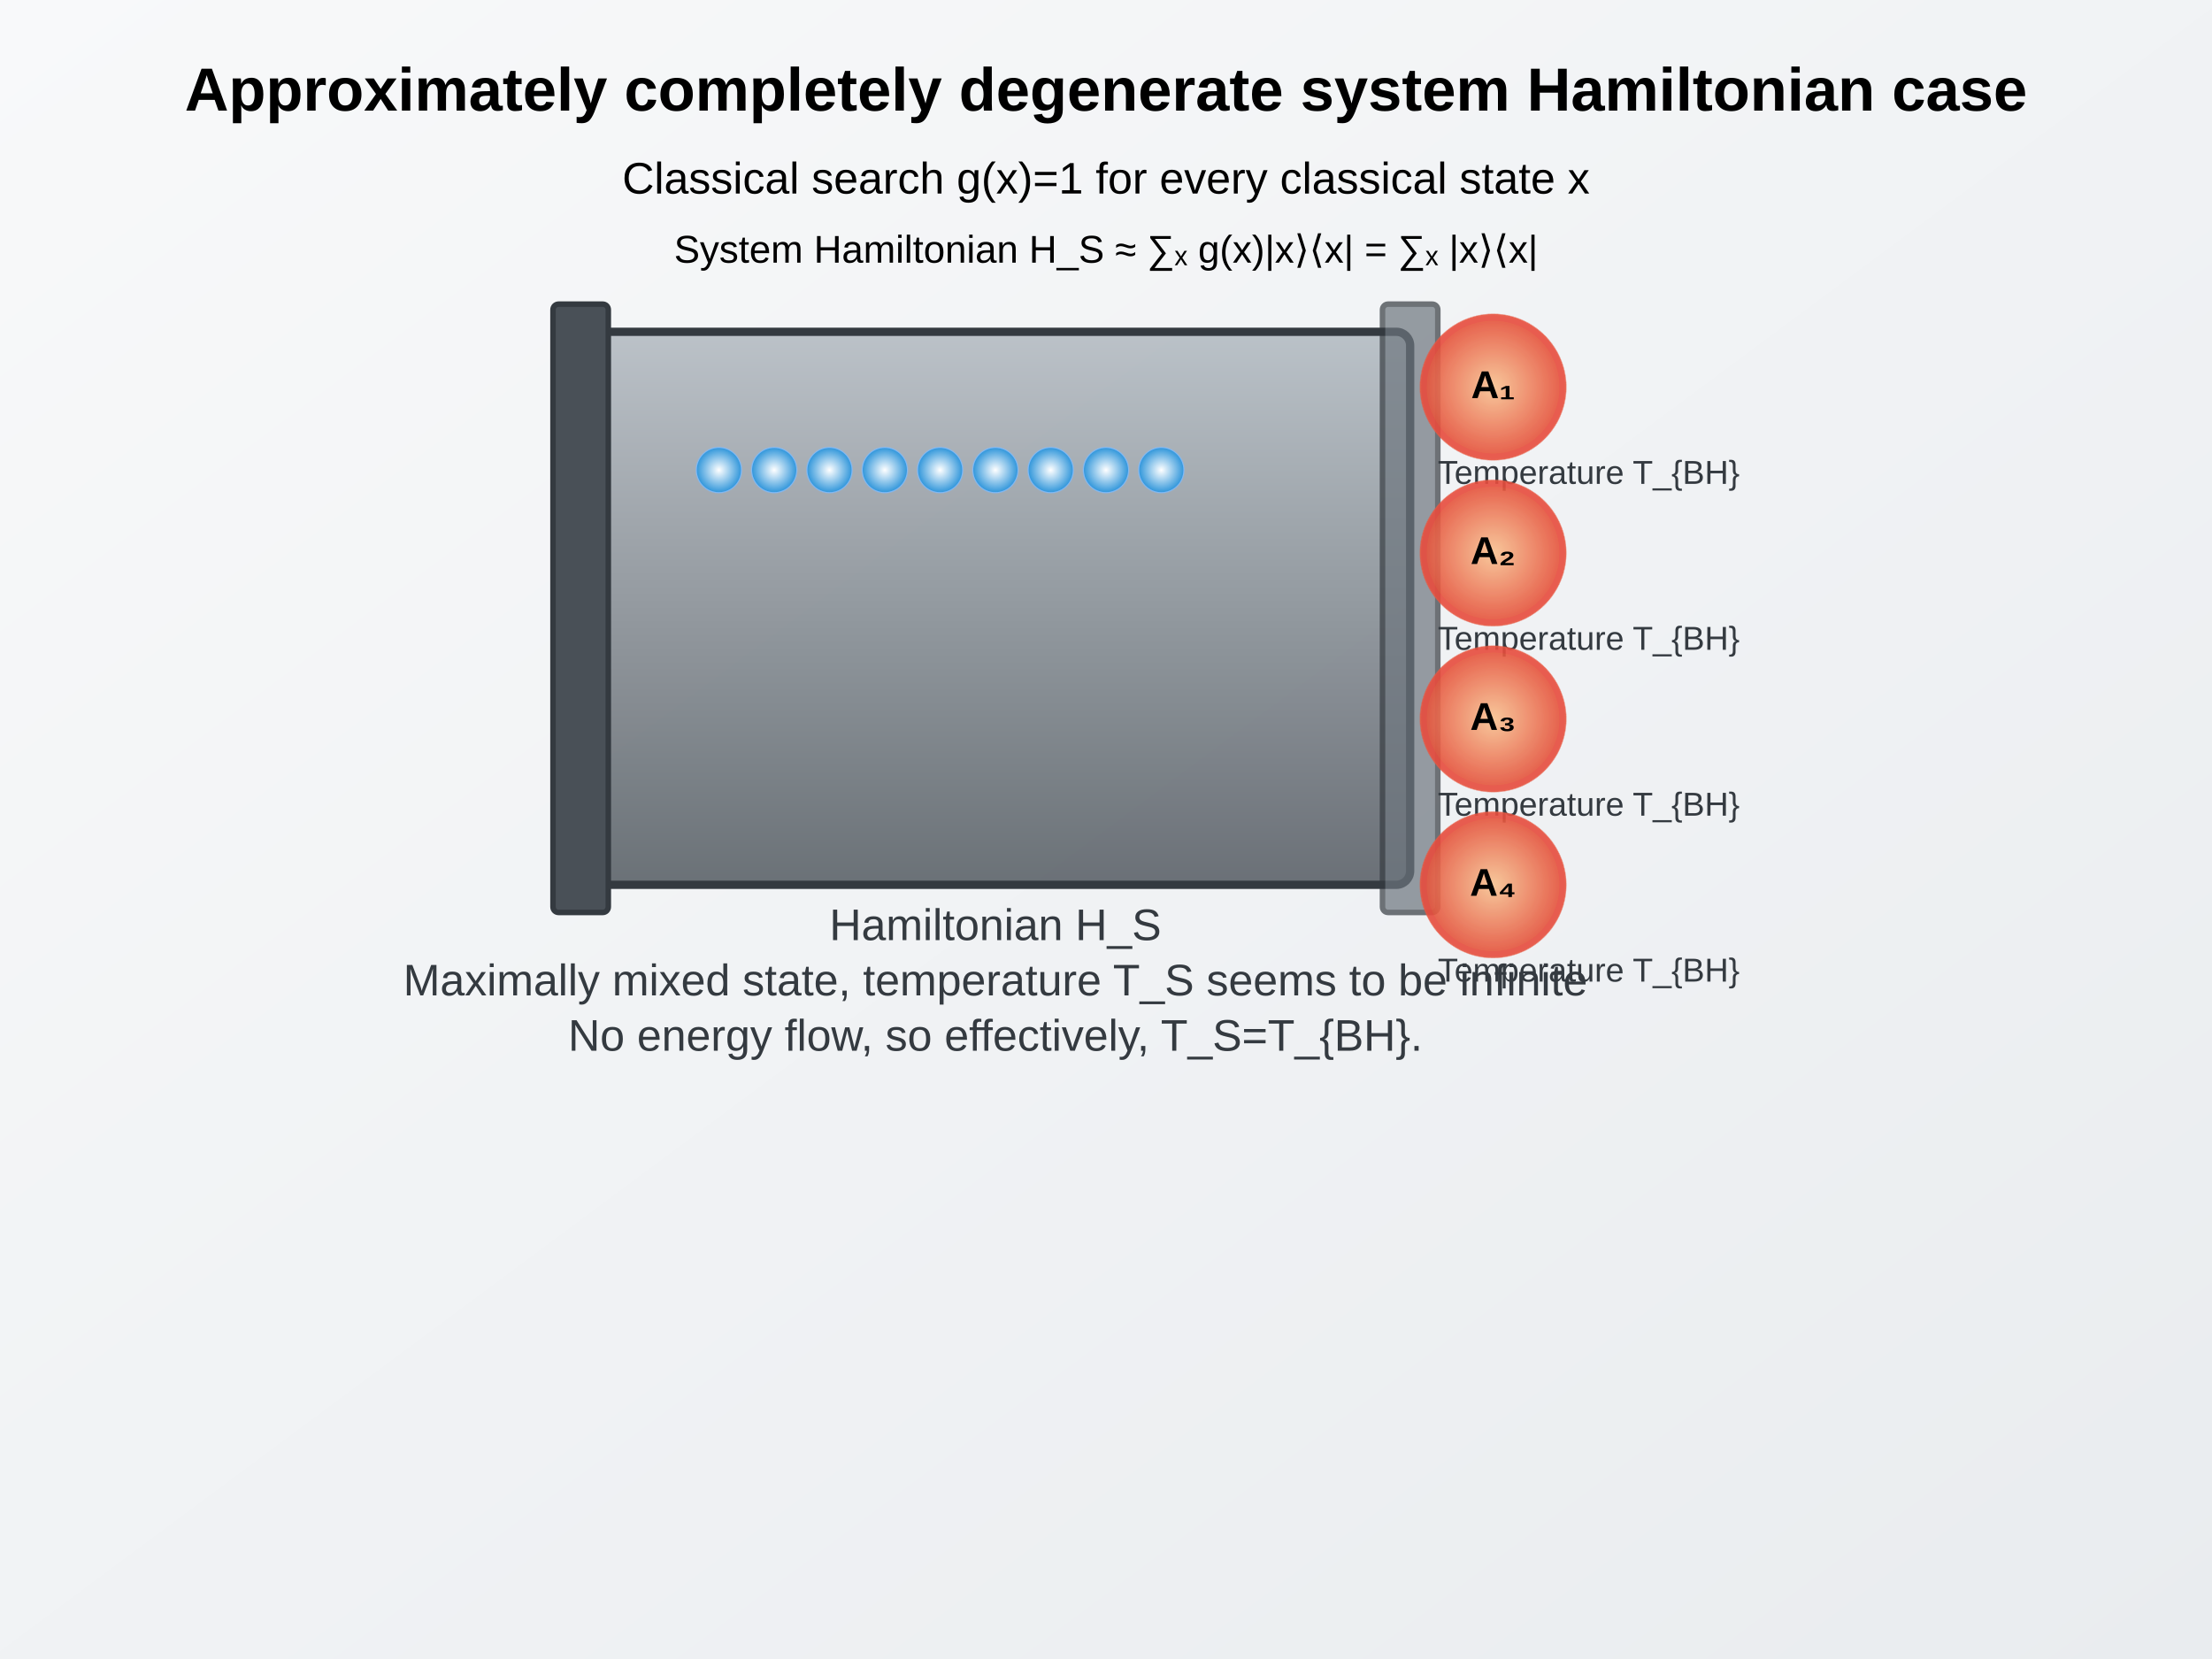
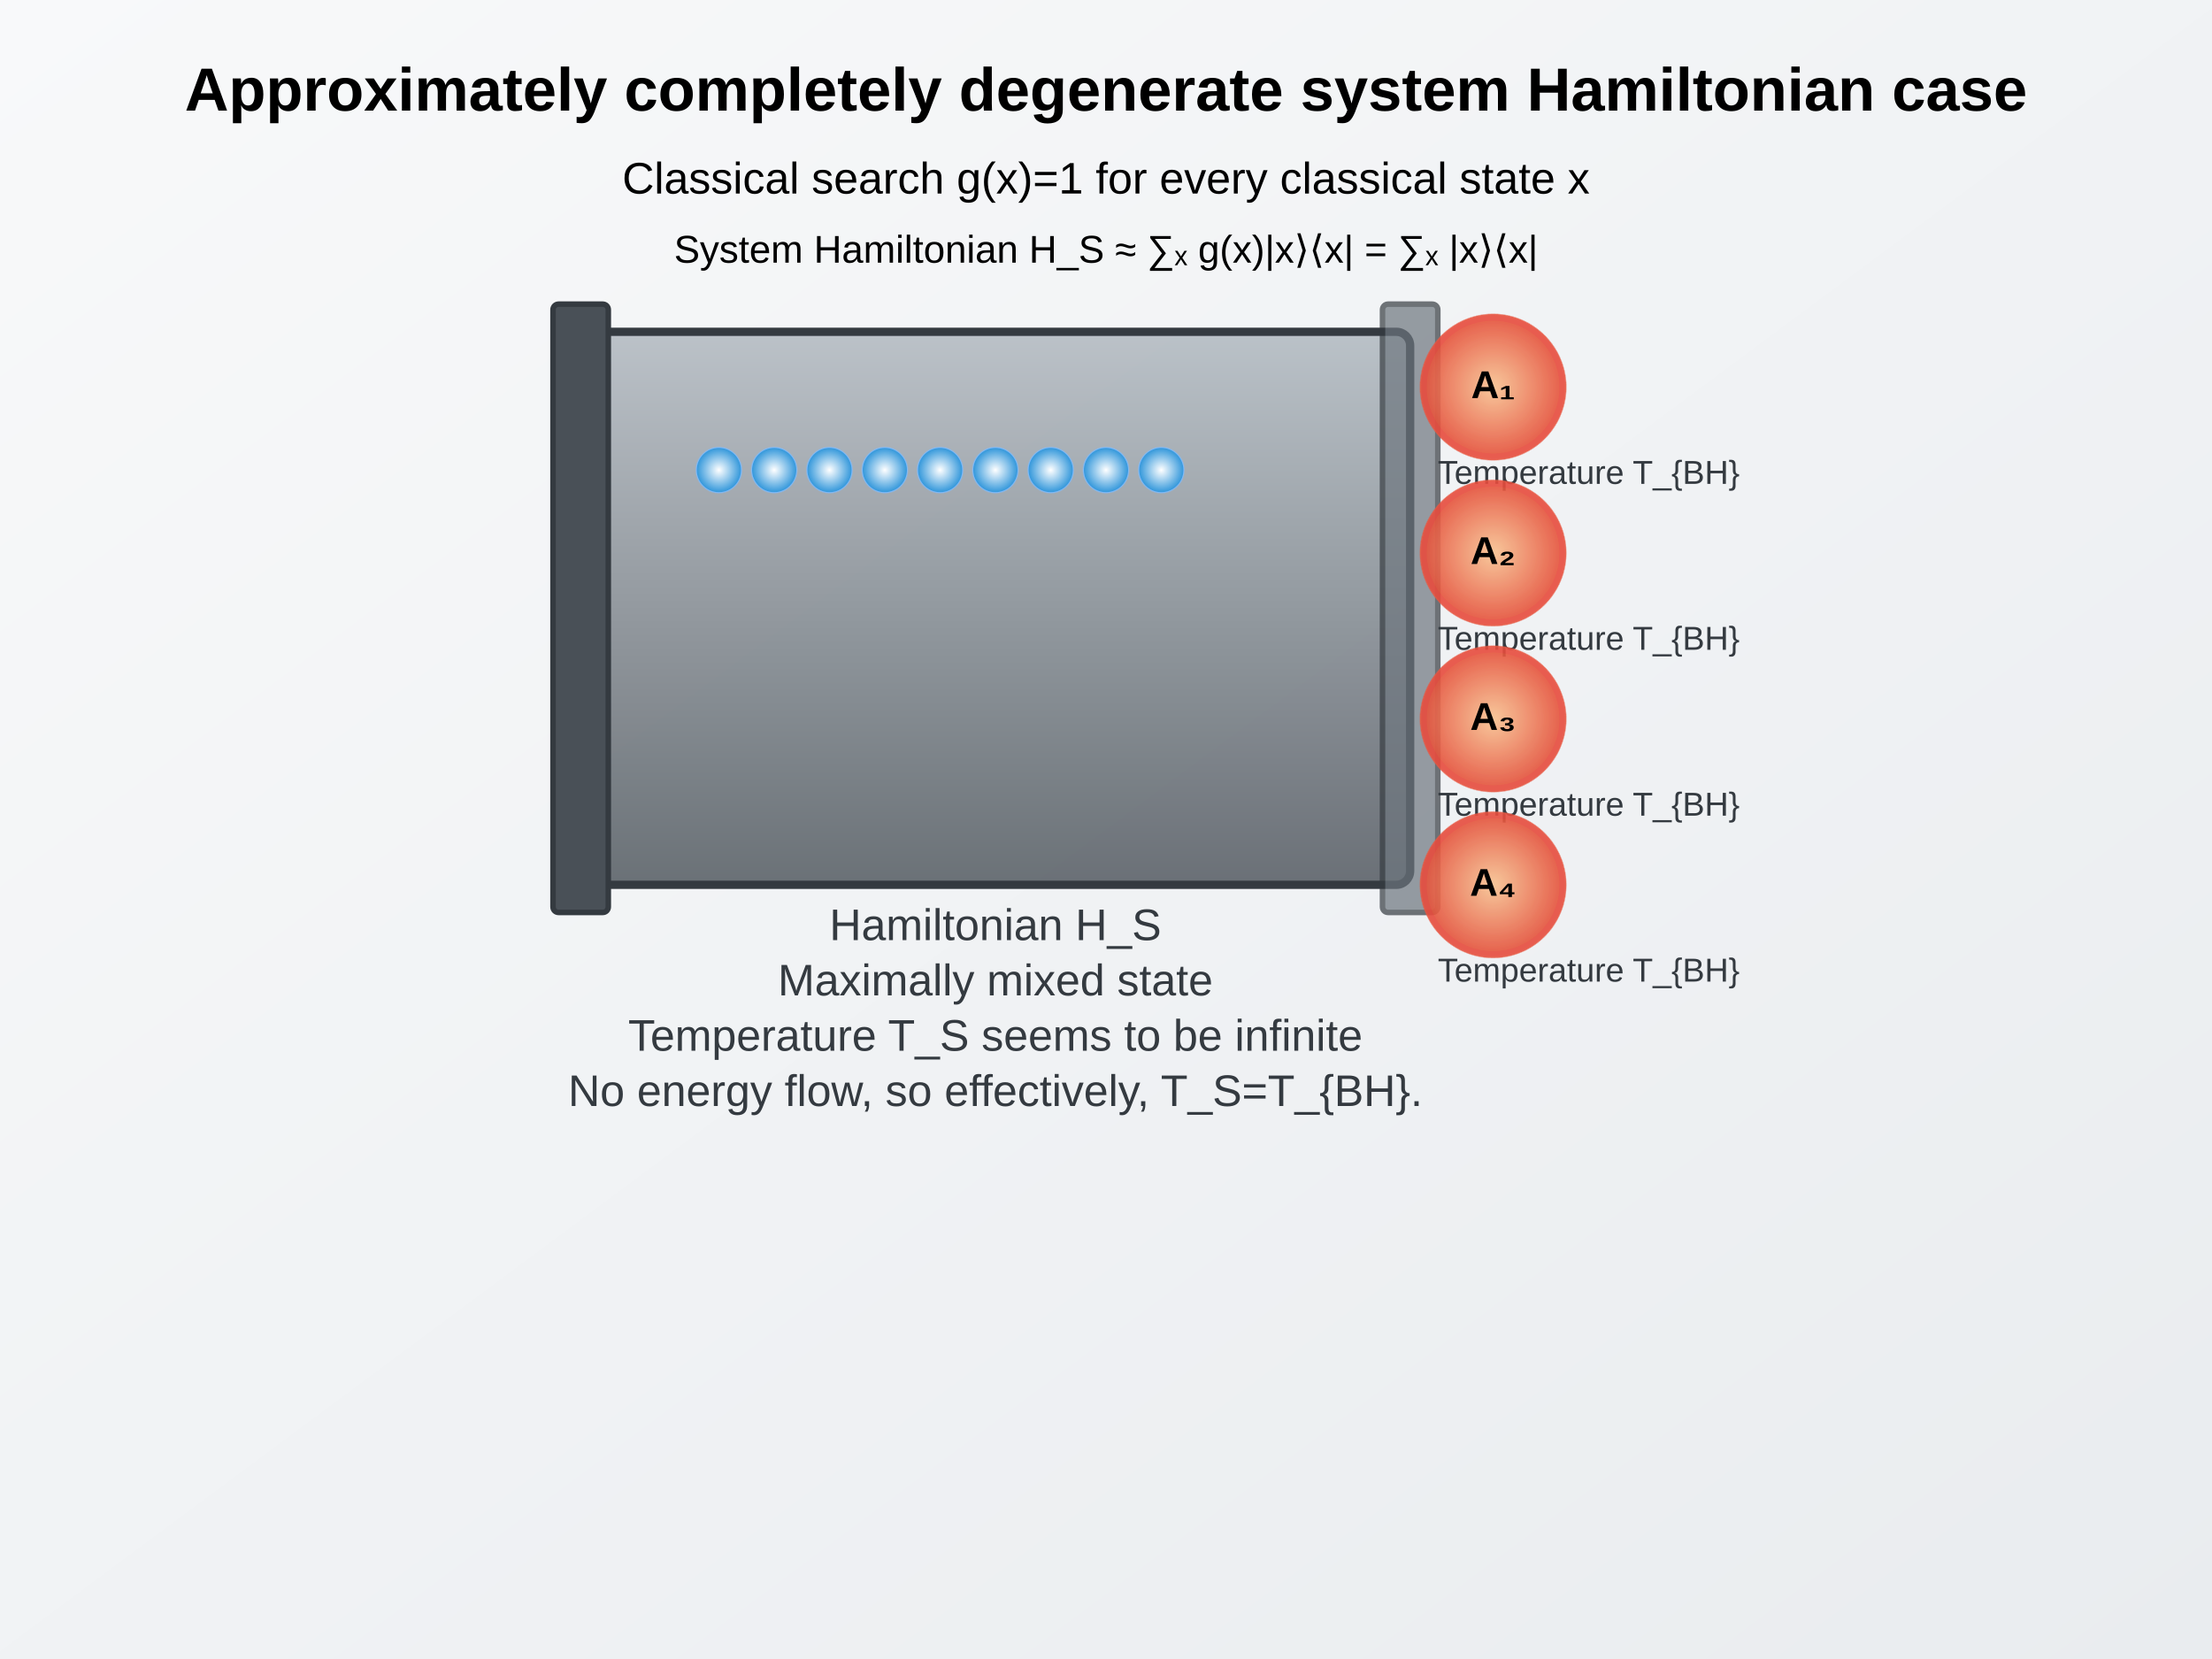
<svg xmlns="http://www.w3.org/2000/svg" viewBox="0 0 800 600">
  <defs>
    <linearGradient id="bg_grad" x1="0%" y1="0%" x2="100%" y2="100%">
      <stop offset="0%" style="stop-color:#f8f9fa;stop-opacity:1" />
      <stop offset="100%" style="stop-color:#e9ecef;stop-opacity:1" />
    </linearGradient>
    <linearGradient id="cavity_grad" x1="0%" y1="0%" x2="0%" y2="100%">
      <stop offset="0%" style="stop-color:#adb5bd;stop-opacity:0.8" />
      <stop offset="100%" style="stop-color:#495057;stop-opacity:0.8" />
    </linearGradient>
    <radialGradient id="atom_grad" cx="50%" cy="50%" r="50%" fx="50%" fy="50%">
      <stop offset="0%" style="stop-color:#f8c291;stop-opacity:1" />
      <stop offset="100%" style="stop-color:#e55039;stop-opacity:1" />
    </radialGradient>
    <radialGradient id="photon_grad" cx="50%" cy="50%" r="50%" fx="50%" fy="50%">
      <stop offset="0%" style="stop-color:#ffffff;stop-opacity:1" />
      <stop offset="100%" style="stop-color:#3498db;stop-opacity:1" />
    </radialGradient>
    <filter id="atom_glow" x="-50%" y="-50%" width="200%" height="200%">
      <feGaussianBlur in="SourceGraphic" stdDeviation="3" result="blur" />
      <feColorMatrix in="blur" type="matrix" values="1 0 0 0 0  0 1 0 0 0  0 0 1 0 0  0 0 0 18 -7" result="glow" />
      <feBlend in="SourceGraphic" in2="glow" mode="normal" />
    </filter>
    <filter id="photon_glow" x="-50%" y="-50%" width="200%" height="200%">
      <feGaussianBlur in="SourceGraphic" stdDeviation="4" result="blur" />
      <feColorMatrix in="blur" type="matrix" values="0 0 0 0 0.2  0 0 0 0 0.5  0 0 1 0 1  0 0 0 20 -7" result="glow" />
      <feBlend in="SourceGraphic" in2="glow" mode="normal" />
    </filter>
  </defs>
  <rect width="800" height="600" fill="url(#bg_grad)" />
  <text x="400" y="40" font-family="Arial" font-size="22" text-anchor="middle" font-weight="bold">
    Approximately completely degenerate system Hamiltonian case
  </text>
  <text x="400" y="70" font-family="Arial" font-size="16" text-anchor="middle">
    Classical search g(x)=1 for every classical state x
  </text>
  <text x="400" y="95" font-family="Arial" font-size="14" text-anchor="middle">
    System Hamiltonian H_S ≈ ∑ₓ g(x)|x⟩⟨x| = ∑ₓ |x⟩⟨x|
  </text>
  <g transform="translate(250, 170)">
    <rect x="-40" y="-50" width="300" height="200" rx="5" ry="5" fill="url(#cavity_grad)" stroke="#343a40" stroke-width="3" />
    <rect x="-50" y="-60" width="20" height="220" rx="2" ry="2" fill="#495057" stroke="#343a40" stroke-width="2" />
    <rect x="250" y="-60" width="20" height="220" rx="2" ry="2" fill="#6c757d" stroke="#343a40" stroke-width="2" opacity="0.7" />
    <circle cx="10" cy="0" r="8" fill="url(#photon_grad)" filter="url(#photon_glow)" />
    <circle cx="30" cy="0" r="8" fill="url(#photon_grad)" filter="url(#photon_glow)" />
    <circle cx="50" cy="0" r="8" fill="url(#photon_grad)" filter="url(#photon_glow)" />
    <circle cx="70" cy="0" r="8" fill="url(#photon_grad)" filter="url(#photon_glow)" />
    <circle cx="90" cy="0" r="8" fill="url(#photon_grad)" filter="url(#photon_glow)" />
    <circle cx="110" cy="0" r="8" fill="url(#photon_grad)" filter="url(#photon_glow)" />
    <circle cx="130" cy="0" r="8" fill="url(#photon_grad)" filter="url(#photon_glow)" />
    <circle cx="150" cy="0" r="8" fill="url(#photon_grad)" filter="url(#photon_glow)" />
    <circle cx="170" cy="0" r="8" fill="url(#photon_grad)" filter="url(#photon_glow)" />
    <text x="110" y="170" font-family="Arial" font-size="16" text-anchor="middle" fill="#343a40">Hamiltonian H_S</text>
-     <text x="110" y="190" font-family="Arial" font-size="16" text-anchor="middle" fill="#343a40">Maximally mixed state, temperature T_S seems to be infinite</text>
-     <text x="110" y="210" font-family="Arial" font-size="16" text-anchor="middle" fill="#343a40">No energy flow, so effectively, T_S=T_{BH}.</text>
+     <text x="110" y="190" font-family="Arial" font-size="16" text-anchor="middle" fill="#343a40">Maximally mixed state</text>
+     <text x="110" y="210" font-family="Arial" font-size="16" text-anchor="middle" fill="#343a40">Temperature T_S seems to be infinite</text>
+     <text x="110" y="230" font-family="Arial" font-size="16" text-anchor="middle" fill="#343a40">No energy flow, so effectively, T_S=T_{BH}.</text>
  </g>
  <g transform="translate(430, 310)">
    <circle cx="110" cy="-170" r="25" fill="url(#atom_grad)" stroke="#e74c3c" stroke-width="2" filter="url(#atom_glow)" opacity="0.9" />
    <text x="110" y="-170" font-family="Arial" font-size="14" text-anchor="middle" dominant-baseline="middle" font-weight="bold">A₁</text>
    <text x="90" y="-135" font-family="Arial" font-size="12" text-anchor="start" fill="#343a40">Temperature T_{BH}</text>
  </g>
  <g transform="translate(430, 370)">
    <circle cx="110" cy="-170" r="25" fill="url(#atom_grad)" stroke="#e74c3c" stroke-width="2" filter="url(#atom_glow)" opacity="0.9" />
    <text x="110" y="-170" font-family="Arial" font-size="14" text-anchor="middle" dominant-baseline="middle" font-weight="bold">A₂</text>
    <text x="90" y="-135" font-family="Arial" font-size="12" text-anchor="start" fill="#343a40">Temperature T_{BH}</text>
  </g>
  <g transform="translate(430, 430)">
    <circle cx="110" cy="-170" r="25" fill="url(#atom_grad)" stroke="#e74c3c" stroke-width="2" filter="url(#atom_glow)" opacity="0.9" />
    <text x="110" y="-170" font-family="Arial" font-size="14" text-anchor="middle" dominant-baseline="middle" font-weight="bold">A₃</text>
    <text x="90" y="-135" font-family="Arial" font-size="12" text-anchor="start" fill="#343a40">Temperature T_{BH}</text>
  </g>
  <g transform="translate(430, 490)">
    <circle cx="110" cy="-170" r="25" fill="url(#atom_grad)" stroke="#e74c3c" stroke-width="2" filter="url(#atom_glow)" opacity="0.9" />
    <text x="110" y="-170" font-family="Arial" font-size="14" text-anchor="middle" dominant-baseline="middle" font-weight="bold">A₄</text>
    <text x="90" y="-135" font-family="Arial" font-size="12" text-anchor="start" fill="#343a40">Temperature T_{BH}</text>
  </g>
</svg>
